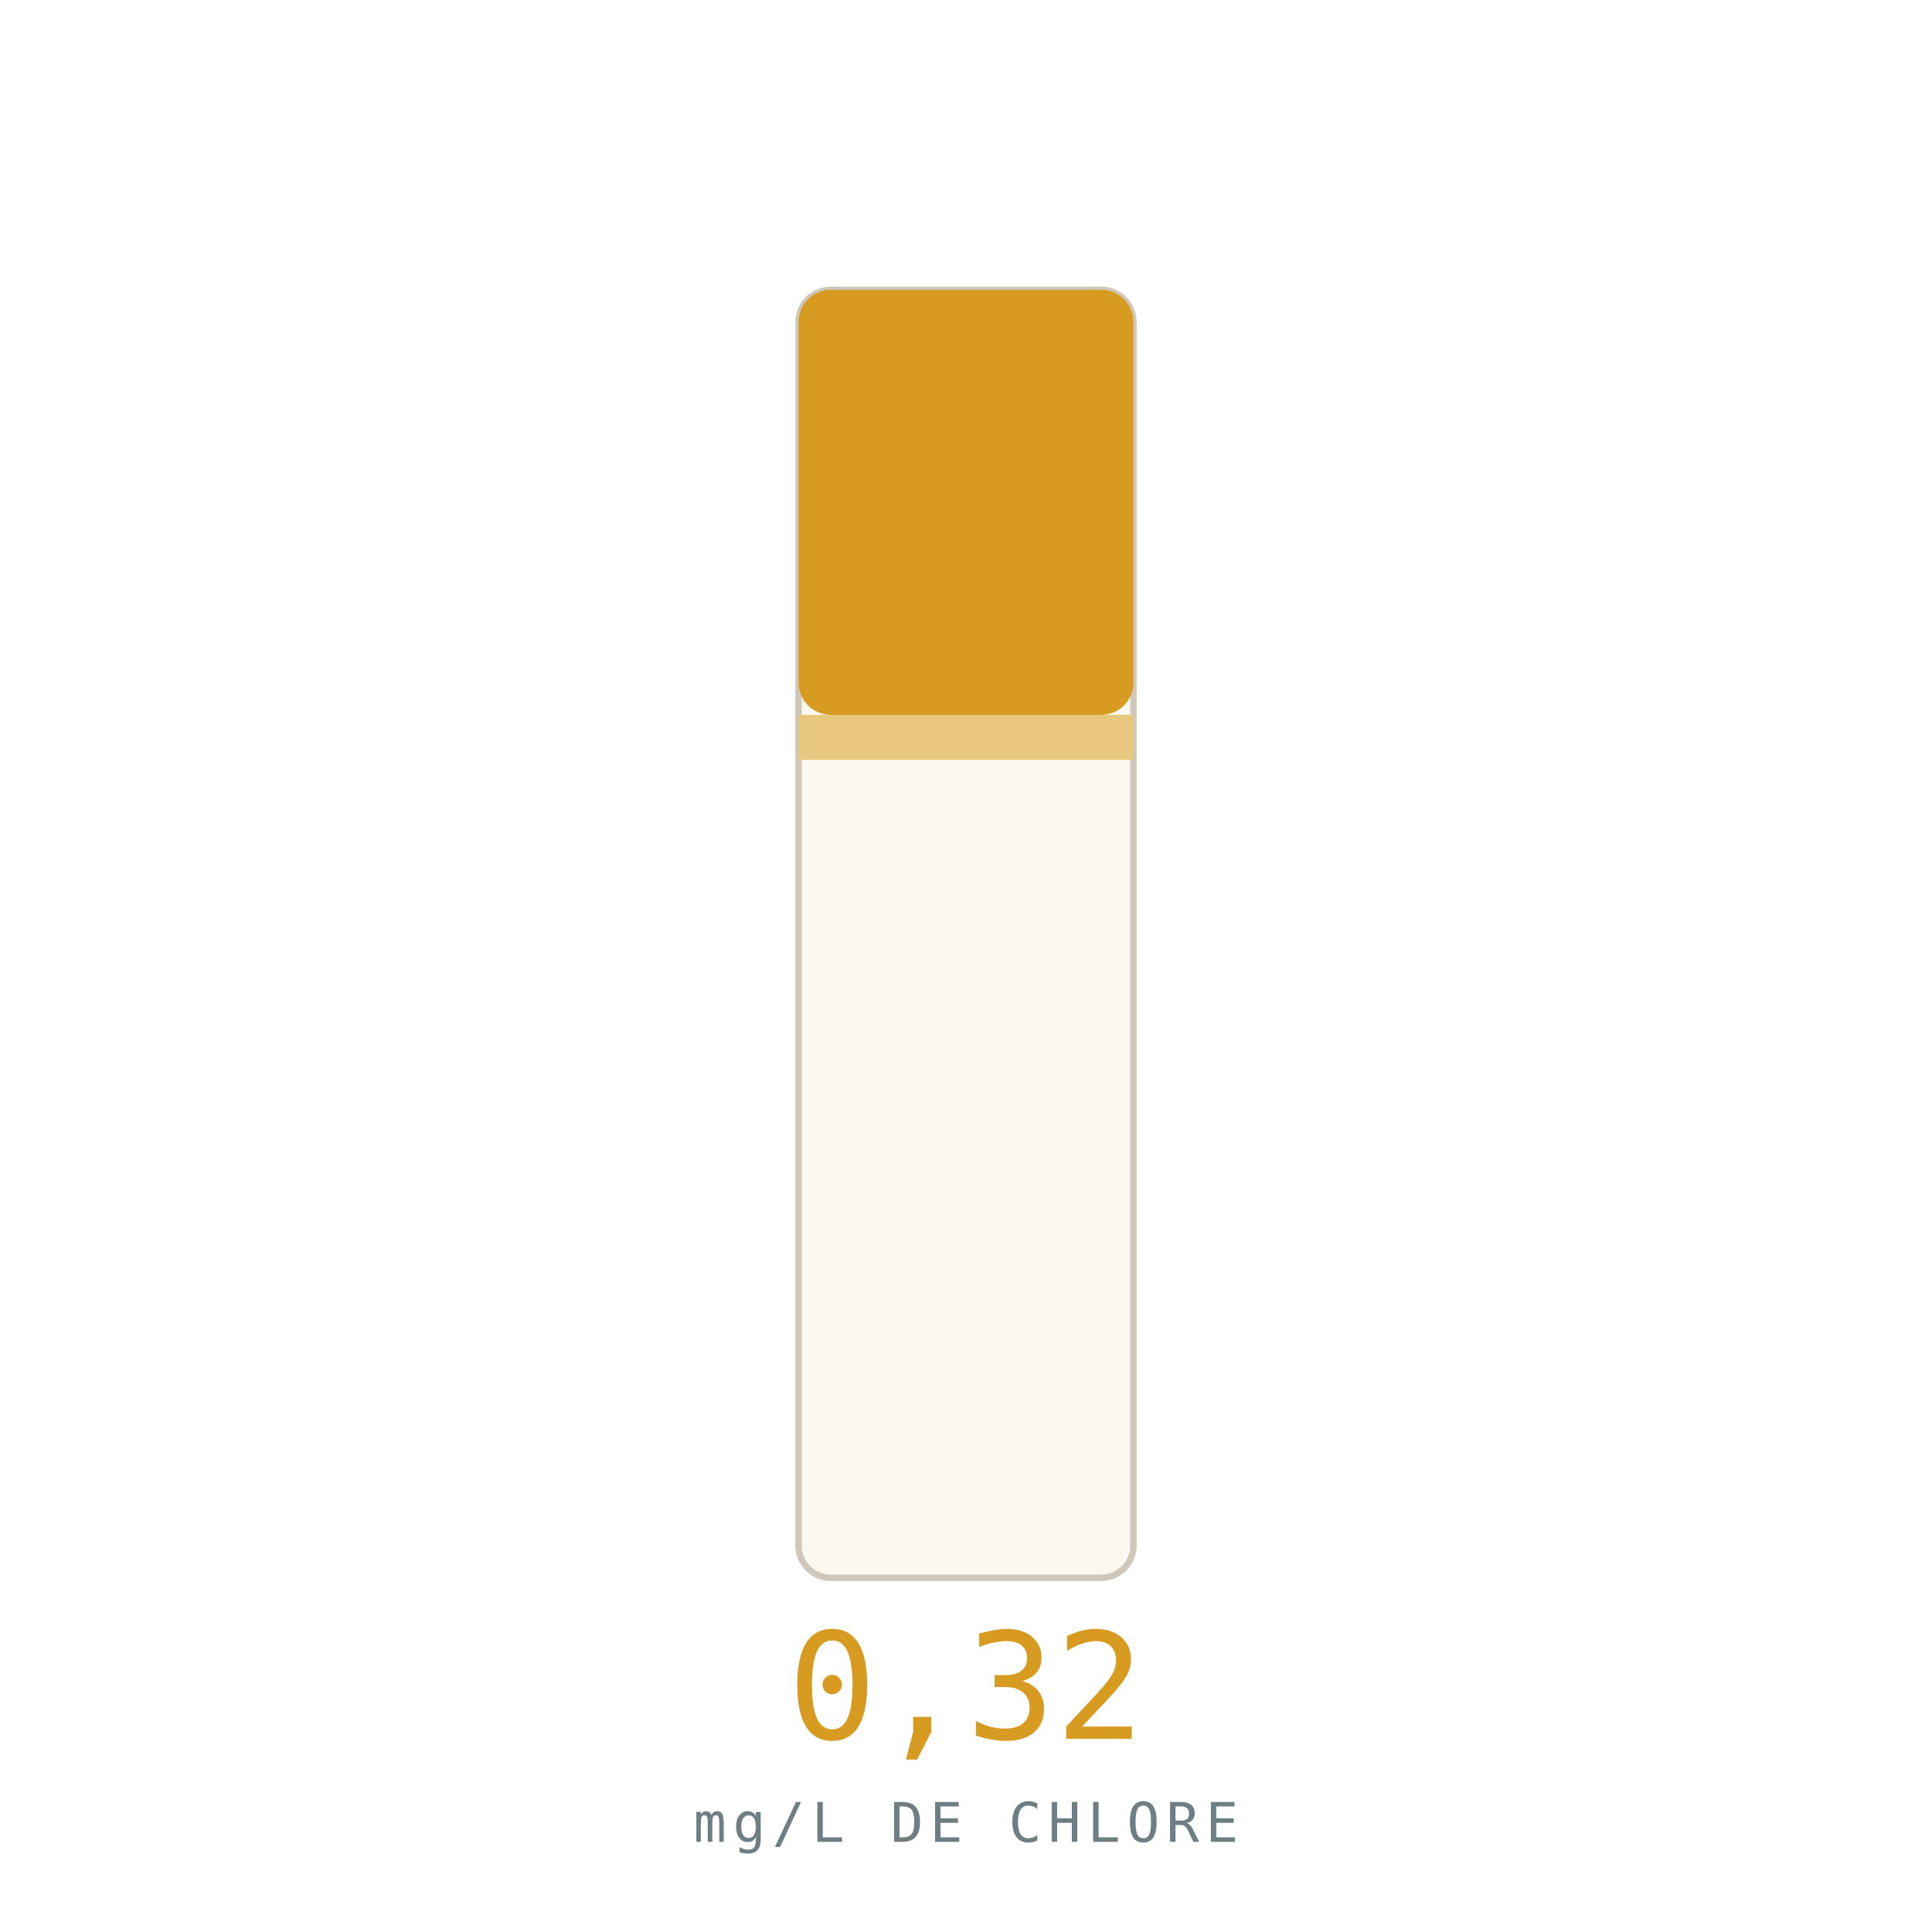
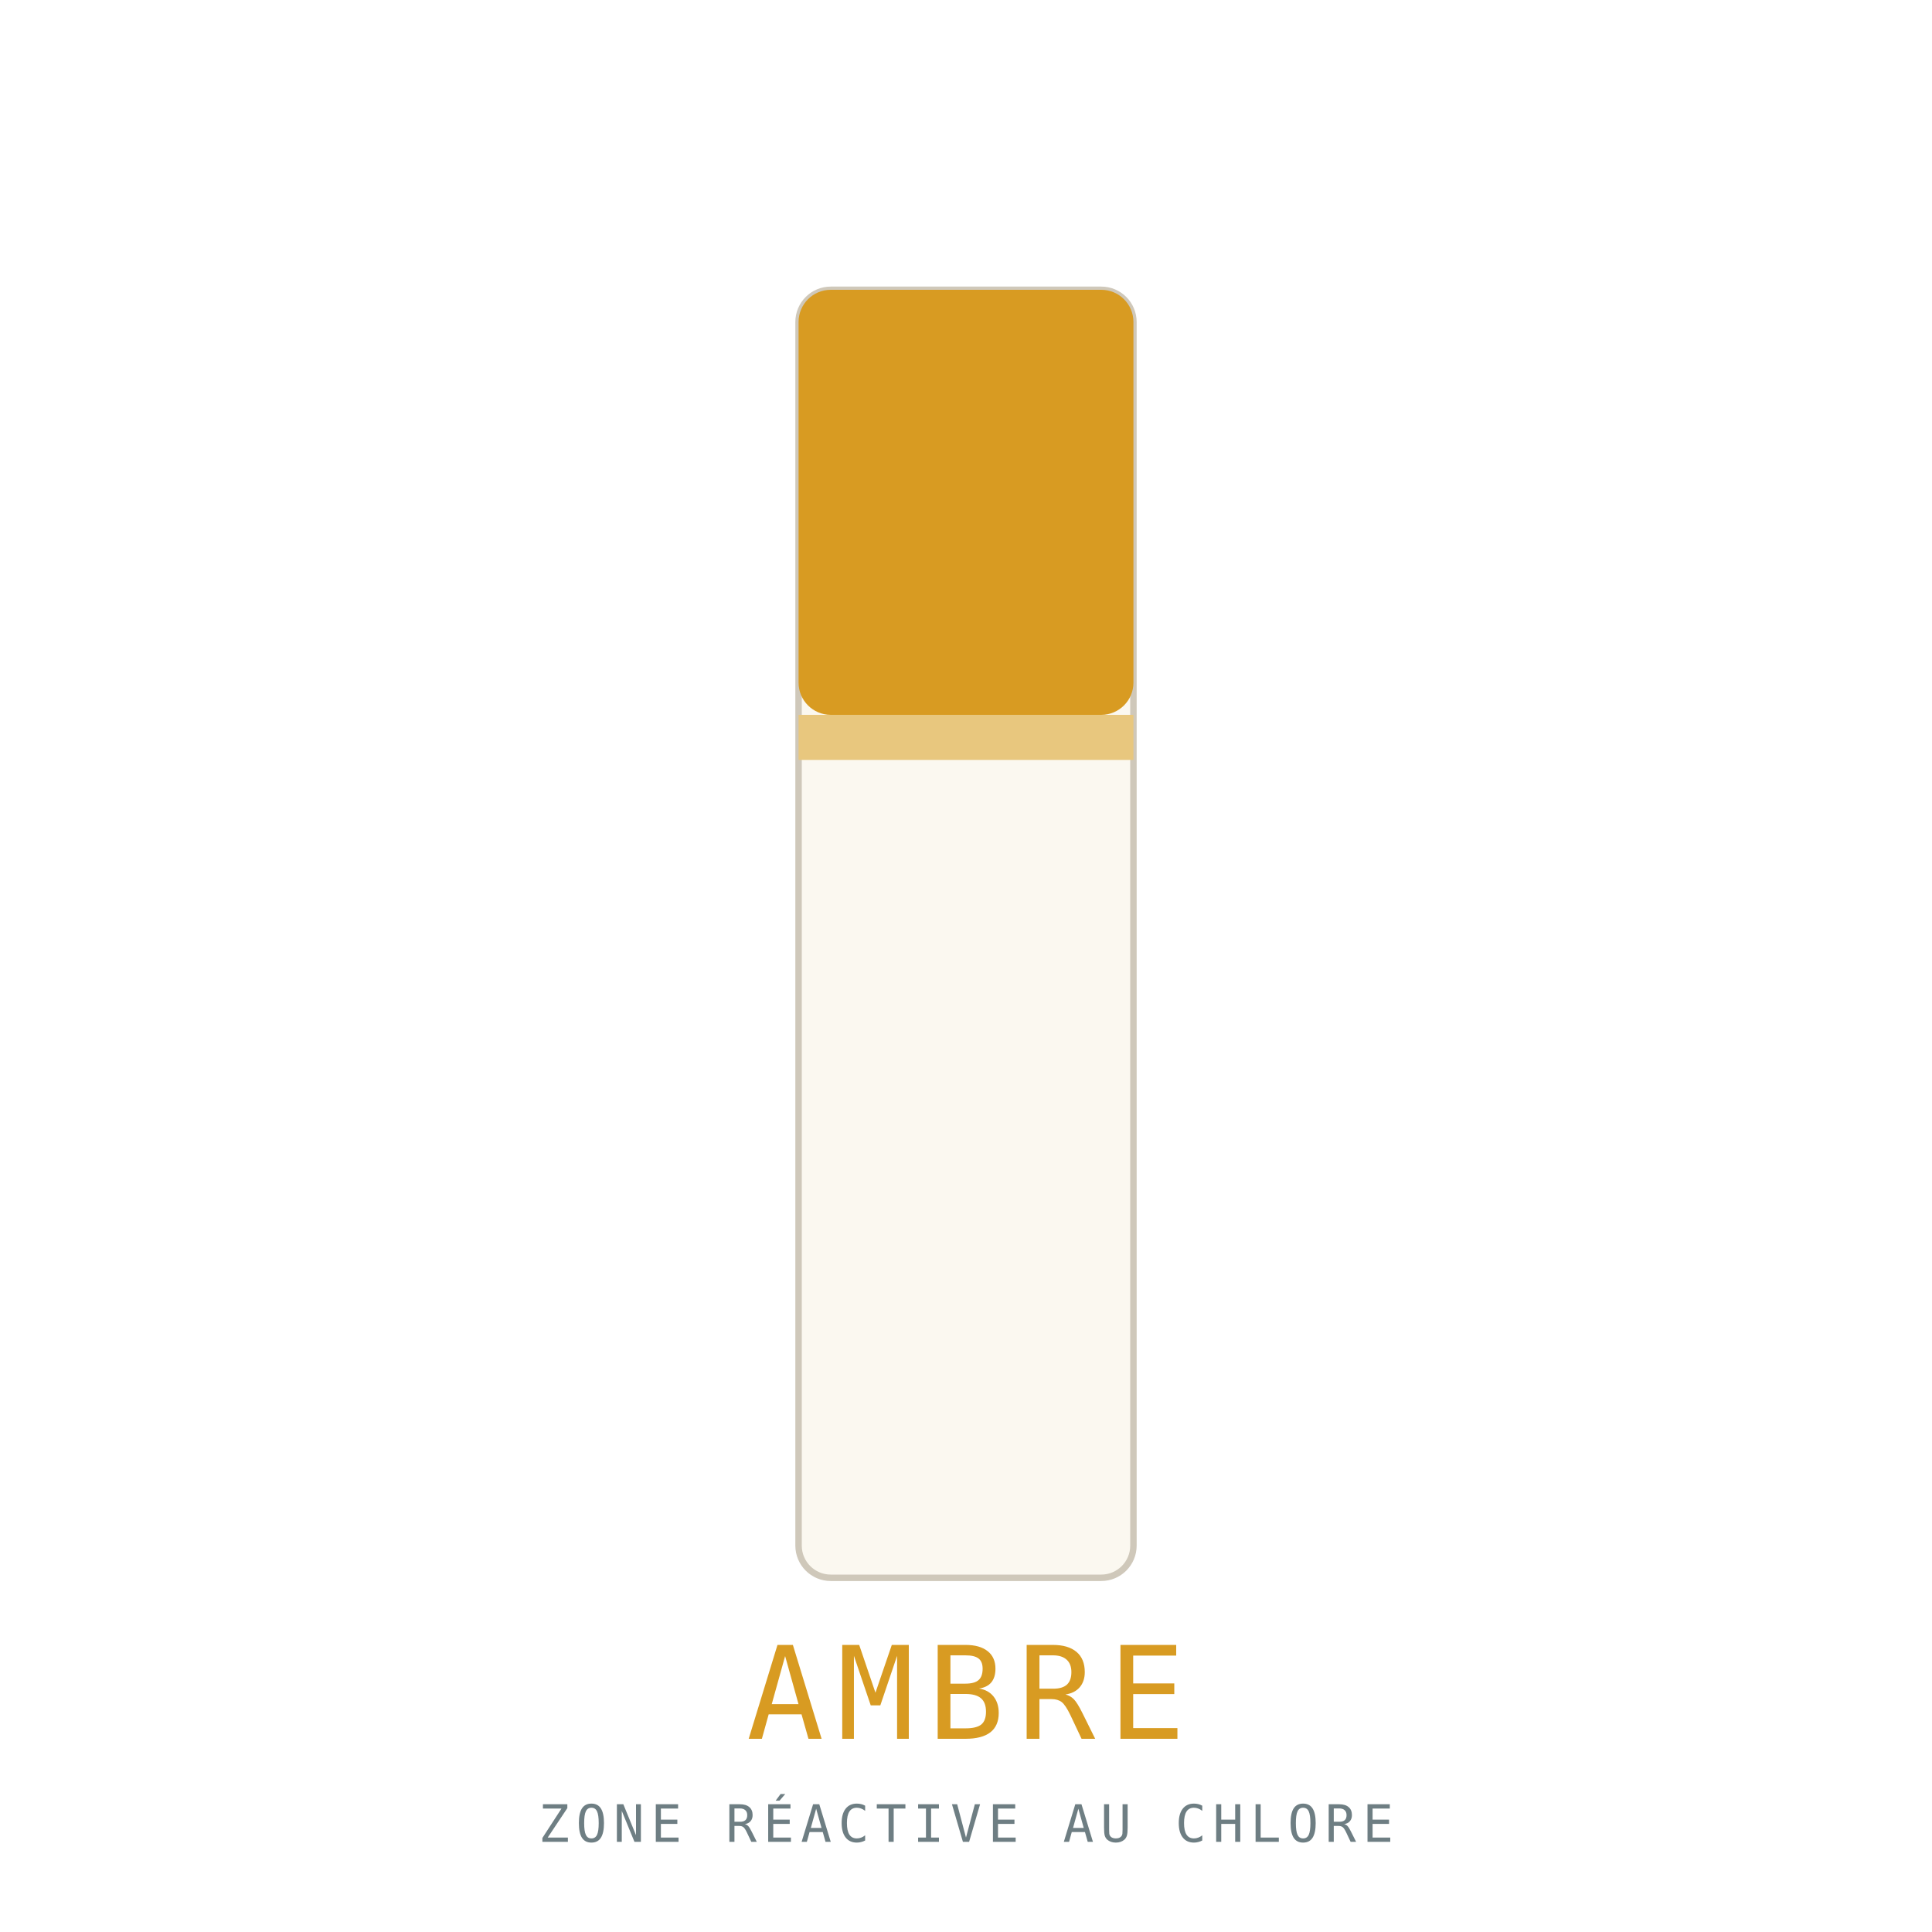
<svg xmlns="http://www.w3.org/2000/svg" viewBox="0 0 600 600" role="img" aria-label="Bandelette de test avant filtration">
  <rect width="600" height="600" fill="#FFFFFF" />
  <rect x="248" y="90" width="104" height="400" rx="10" fill="#FBF8F0" stroke="#CFC8BA" stroke-width="2" />
  <rect x="248" y="90" width="104" height="132" rx="10" fill="#D89B22" />
  <rect x="248" y="222" width="104" height="14" fill="#E8C77E" />
  <g font-family="IBM Plex Mono,monospace" text-anchor="middle">
-     <text x="300" y="540" font-size="46" fill="#D89B22">0,32</text>
-     <text x="300" y="572" font-size="17" letter-spacing="2" fill="#6E7E83">mg/L DE CHLORE</text>
+     <text x="300" y="540" font-family="IBM Plex Mono,monospace" font-size="40" letter-spacing="4" text-anchor="middle" fill="#D89B22">AMBRE</text>
+     <text x="300" y="572" font-family="IBM Plex Mono,monospace" font-size="16" letter-spacing="2" text-anchor="middle" fill="#6E7E83">ZONE RÉACTIVE AU CHLORE</text>
  </g>
</svg>
